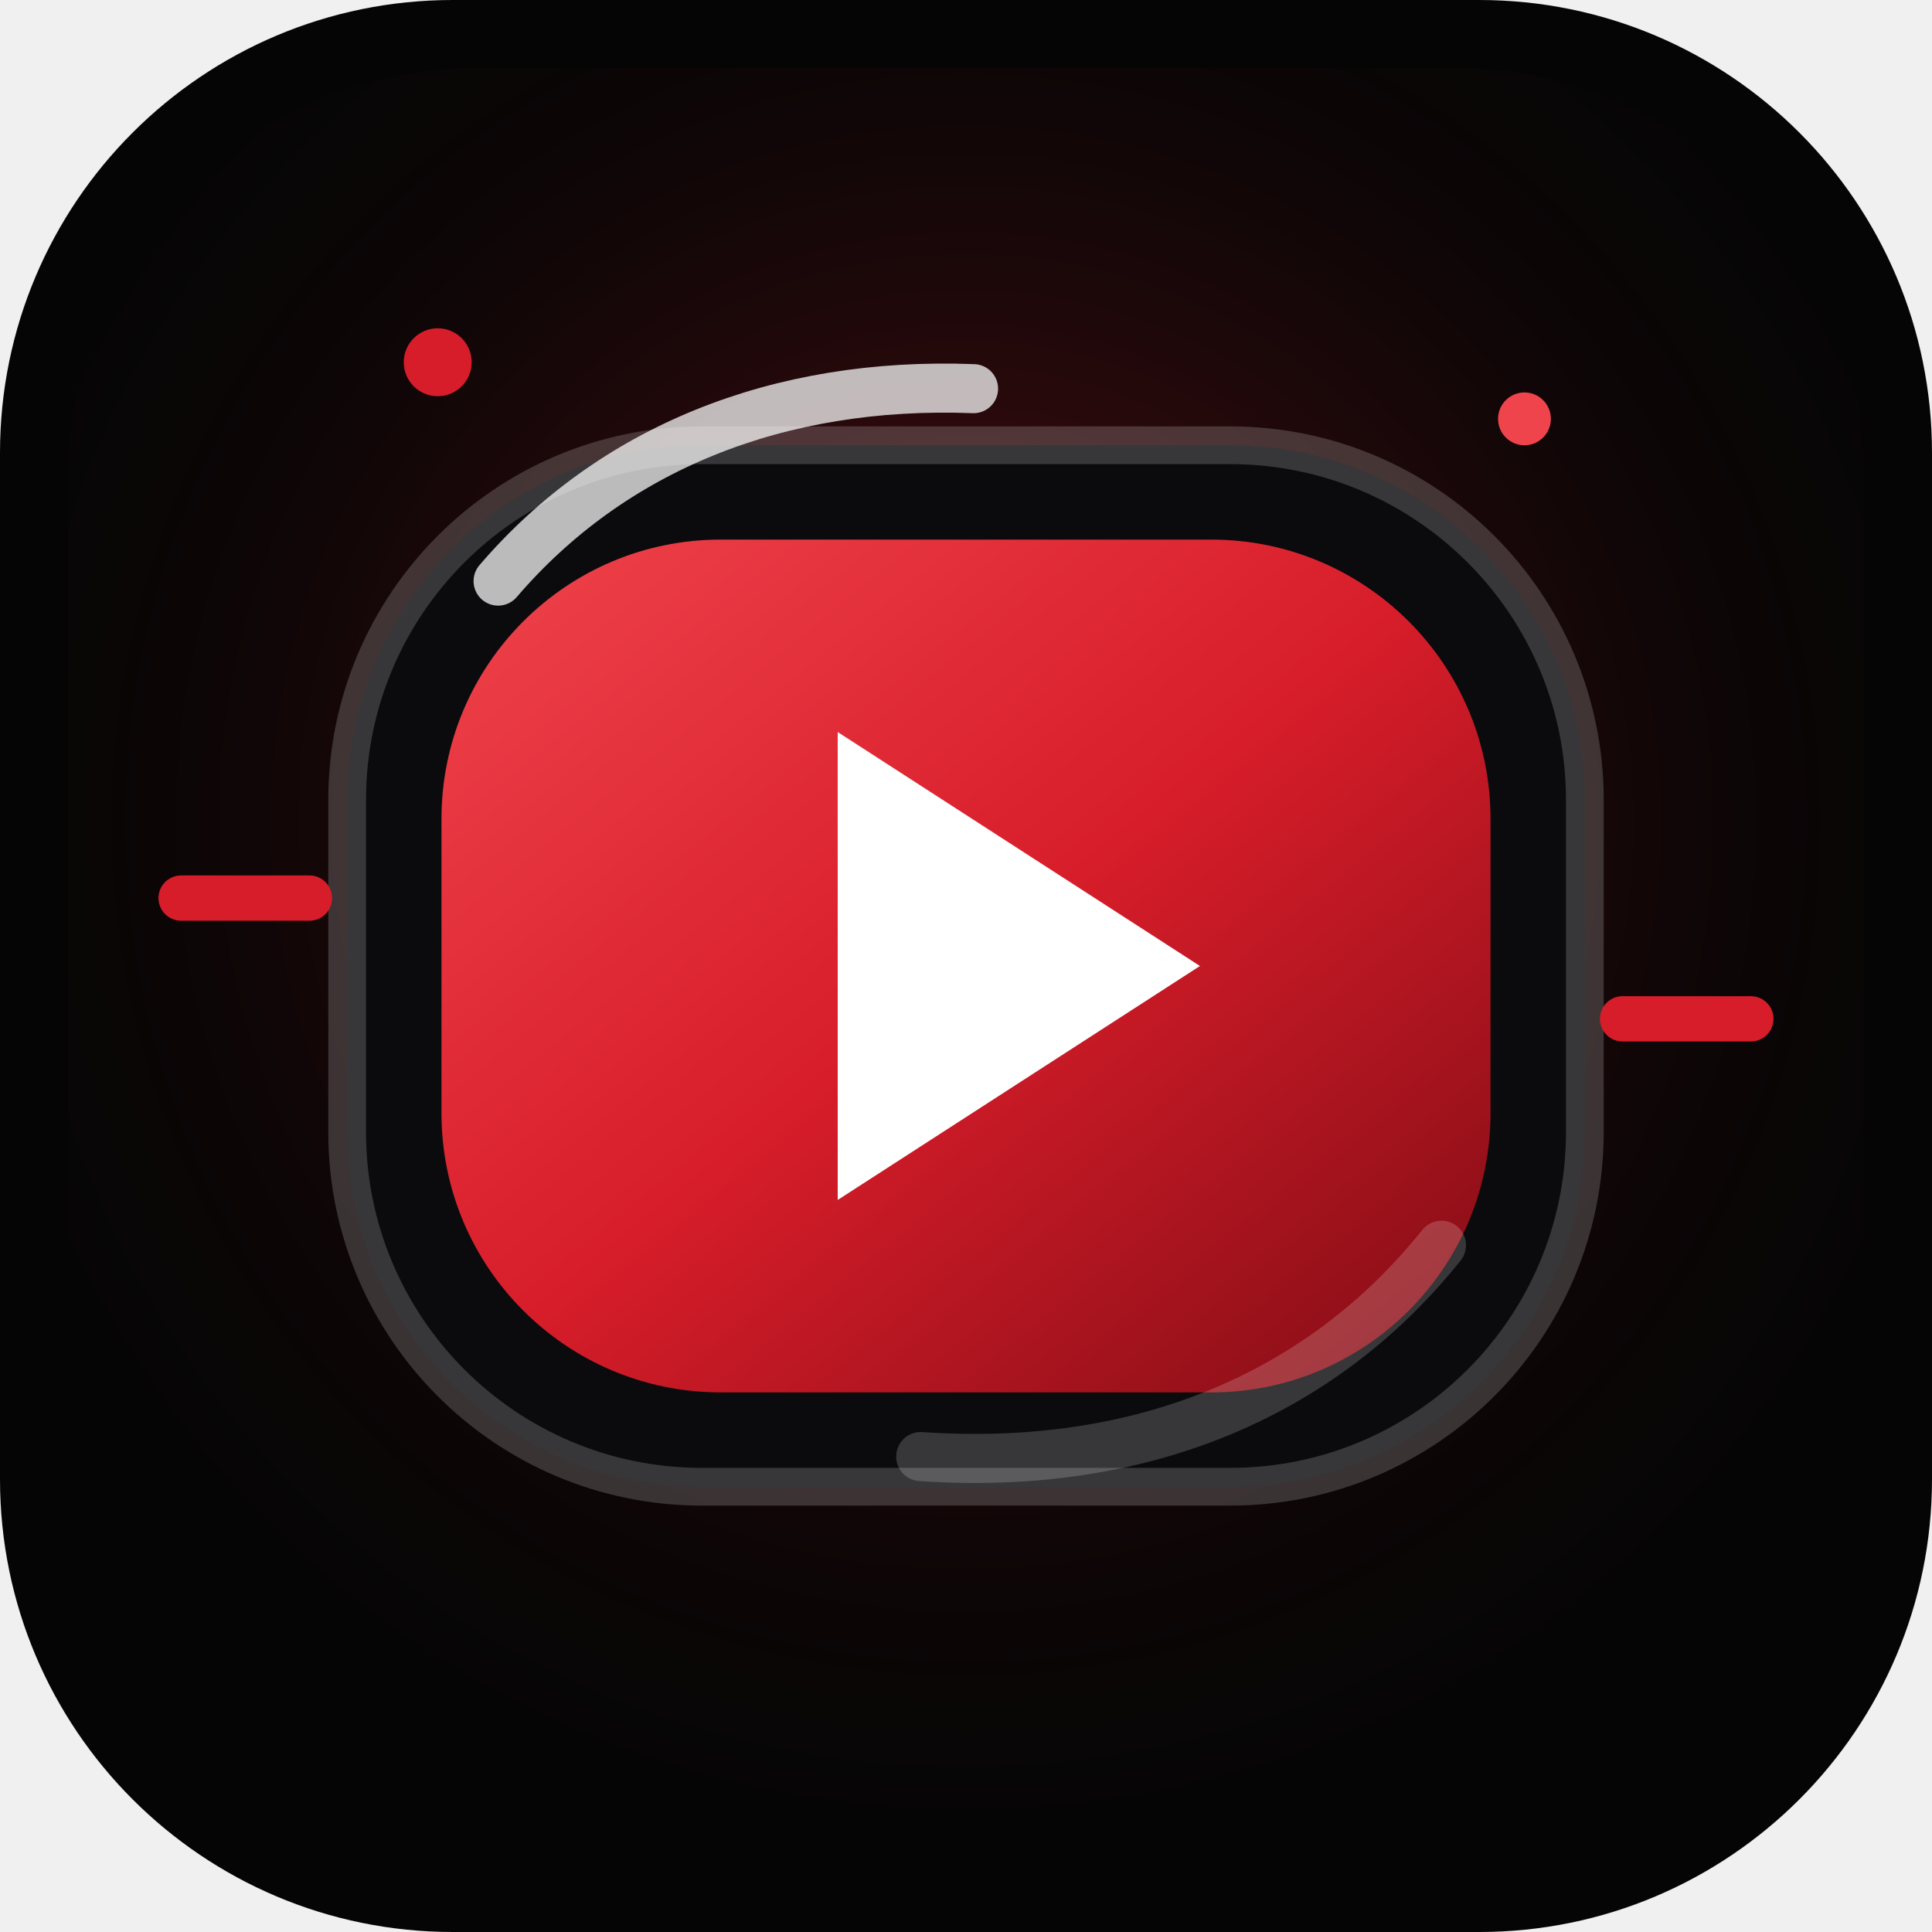
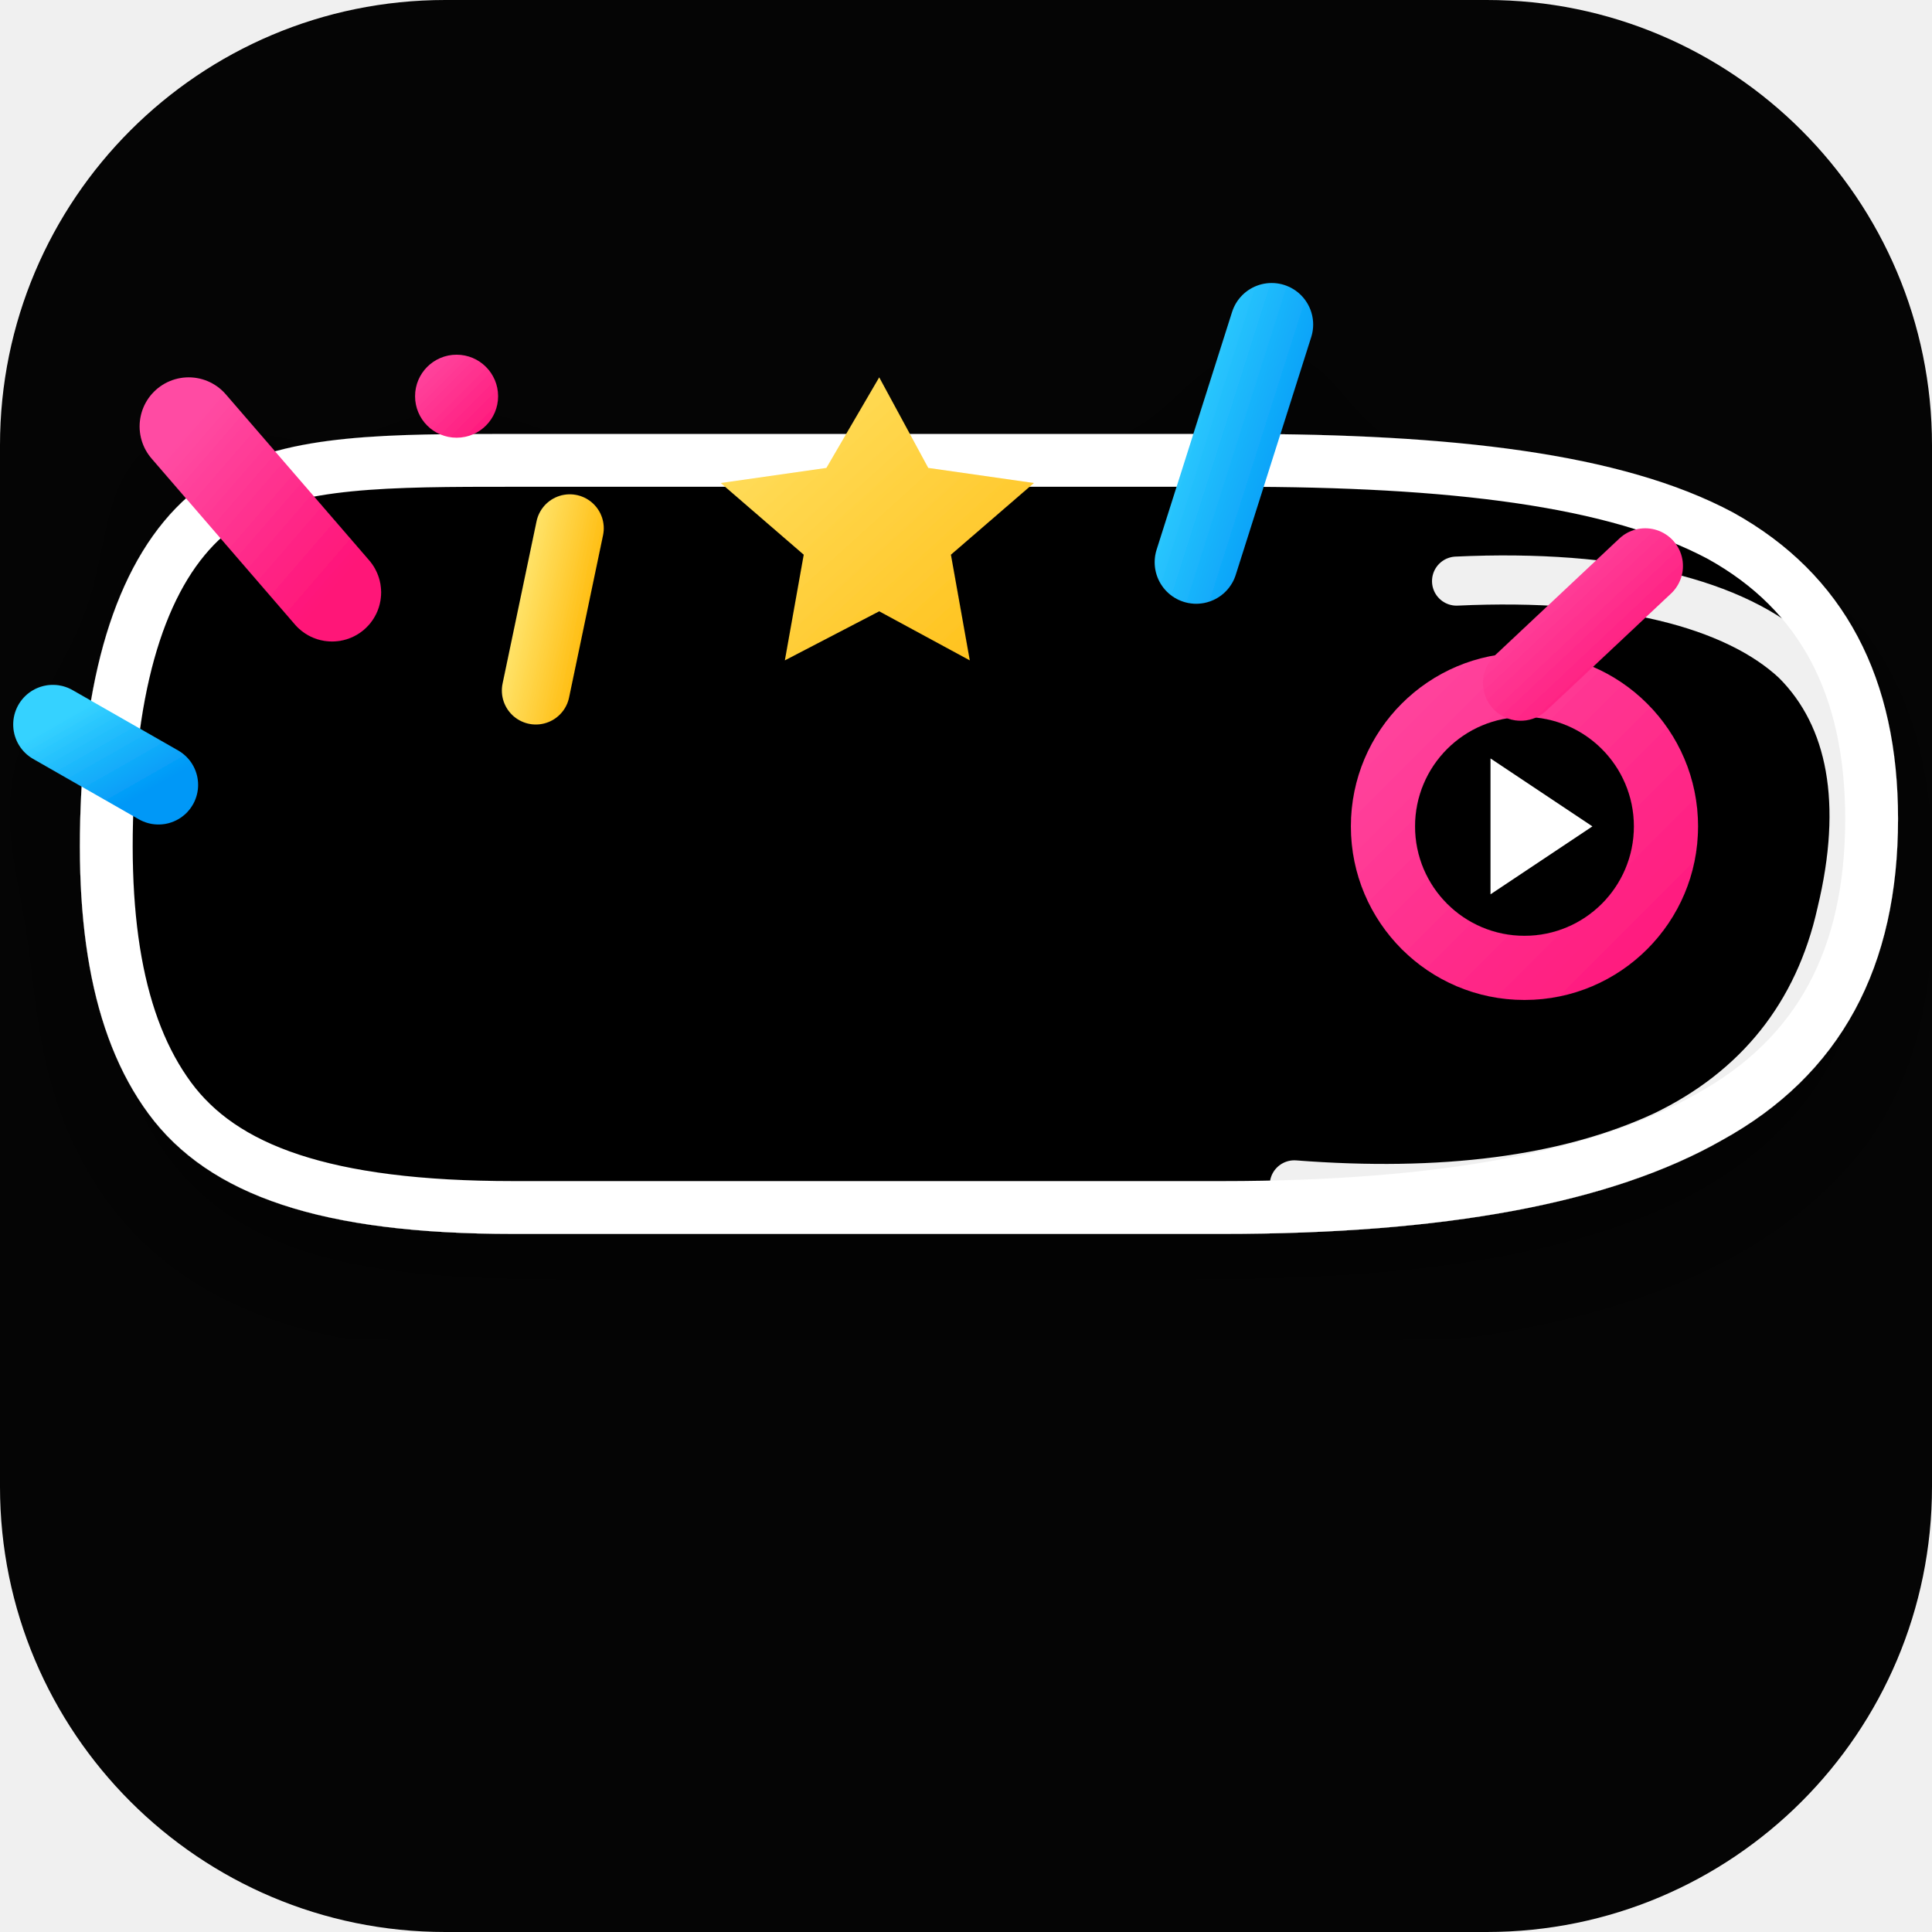
<svg xmlns="http://www.w3.org/2000/svg" viewBox="0 0 512 512" role="img" aria-labelledby="title desc">
  <defs>
-     <linearGradient id="red" x1="0" x2="1" y1="0" y2="1">
-       <stop offset="0" stop-color="#f0444d" />
-       <stop offset="0.5" stop-color="#d71d2a" />
-       <stop offset="1" stop-color="#7f0c14" />
+     <linearGradient id="pink" x1="0" x2="1" y1="0" y2="1">
+       <stop offset="0" stop-color="#ff4ca3" />
+       <stop offset="1" stop-color="#ff1478" />
    </linearGradient>
-     <radialGradient id="glow" cx="50%" cy="42%" r="62%">
-       <stop offset="0" stop-color="#d71d2a" stop-opacity="0.42" />
-       <stop offset="1" stop-color="#050505" stop-opacity="0" />
-     </radialGradient>
+     <linearGradient id="blue" x1="0" x2="1" y1="0" y2="1">
+       <stop offset="0" stop-color="#35d2ff" />
+       <stop offset="1" stop-color="#0098f7" />
+     </linearGradient>
+     <linearGradient id="gold" x1="0" x2="1" y1="0" y2="1">
+       <stop offset="0" stop-color="#ffe267" />
+       <stop offset="1" stop-color="#ffbf16" />
+     </linearGradient>
+     <filter id="shadow" x="-15%" y="-15%" width="130%" height="130%">
+       <feDropShadow dx="0" dy="18" stdDeviation="18" flood-color="#000000" flood-opacity="0.48" />
+     </filter>
  </defs>
-   <rect width="512" height="512" rx="120" fill="#050505" />
-   <rect x="18" y="18" width="476" height="476" rx="108" fill="url(#glow)" />
-   <rect x="92" y="118" width="328" height="276" rx="94" fill="#0b0b0d" stroke="#ffffff" stroke-opacity="0.18" stroke-width="10" />
-   <rect x="117" y="143" width="278" height="226" rx="74" fill="url(#red)" />
-   <path d="M222 194 L318 256 L222 318 Z" fill="#ffffff" />
-   <path d="M132 154 C162 119 206 101 258 103" fill="none" stroke="#ffffff" stroke-width="13" stroke-linecap="round" opacity="0.72" />
-   <path d="M382 330 C350 370 302 390 244 386" fill="none" stroke="#ffffff" stroke-width="13" stroke-linecap="round" opacity="0.18" />
-   <circle cx="116" cy="96" r="9" fill="#d71d2a" />
-   <circle cx="404" cy="111" r="7" fill="#f0444d" />
-   <path d="M82 238 H48" stroke="#d71d2a" stroke-width="12" stroke-linecap="round" />
-   <path d="M464 270 H430" stroke="#d71d2a" stroke-width="12" stroke-linecap="round" />
+   <rect width="512" height="512" rx="118" fill="#050505" />
+   <g transform="translate(28 52)" filter="url(#shadow)">
+     <path d="M108 70 H300 C356 70 400 75 428 90 C455 105 468 130 468 165 C468 202 454 228 425 244 C397 260 354 268 296 268 H108 C58 268 31 258 17 239 C3 220 -2 191 1 151 C4 115 15 91 33 80 C50 70 75 70 108 70 Z" fill="#050505" stroke="#ffffff" stroke-width="14" stroke-linejoin="round" />
+     <path d="M358 102 C401 100 432 108 448 123 C463 138 467 161 460 190 C454 217 438 237 413 249 C387 261 354 265 315 262" fill="none" stroke="#ffffff" stroke-width="13" stroke-linecap="round" opacity="0.94" />
+     <circle cx="376" cy="167" r="46" fill="url(#pink)" />
+     <circle cx="376" cy="167" r="29" fill="#050505" />
+     <path d="M367 149 L394 167 L367 185 Z" fill="#ffffff" />
+     <path d="M14 156 L-14 140" fill="none" stroke="url(#blue)" stroke-width="21" stroke-linecap="round" />
+     <path d="M60 105 L22 61" fill="none" stroke="url(#pink)" stroke-width="26" stroke-linecap="round" />
+     <path d="M123 88 L114 131" fill="none" stroke="url(#gold)" stroke-width="18" stroke-linecap="round" />
+     <circle cx="93" cy="53" r="11" fill="url(#pink)" />
+     <path d="M205 48 L218 72 L246 76 L224 95 L229 123 L205 110 L180 123 L185 95 L163 76 L191 72 Z" fill="url(#gold)" />
+     <path d="M309 34 L289 97" fill="none" stroke="url(#blue)" stroke-width="22" stroke-linecap="round" />
+     <path d="M408 98 L375 129" fill="none" stroke="url(#pink)" stroke-width="20" stroke-linecap="round" />
+   </g>
</svg>
